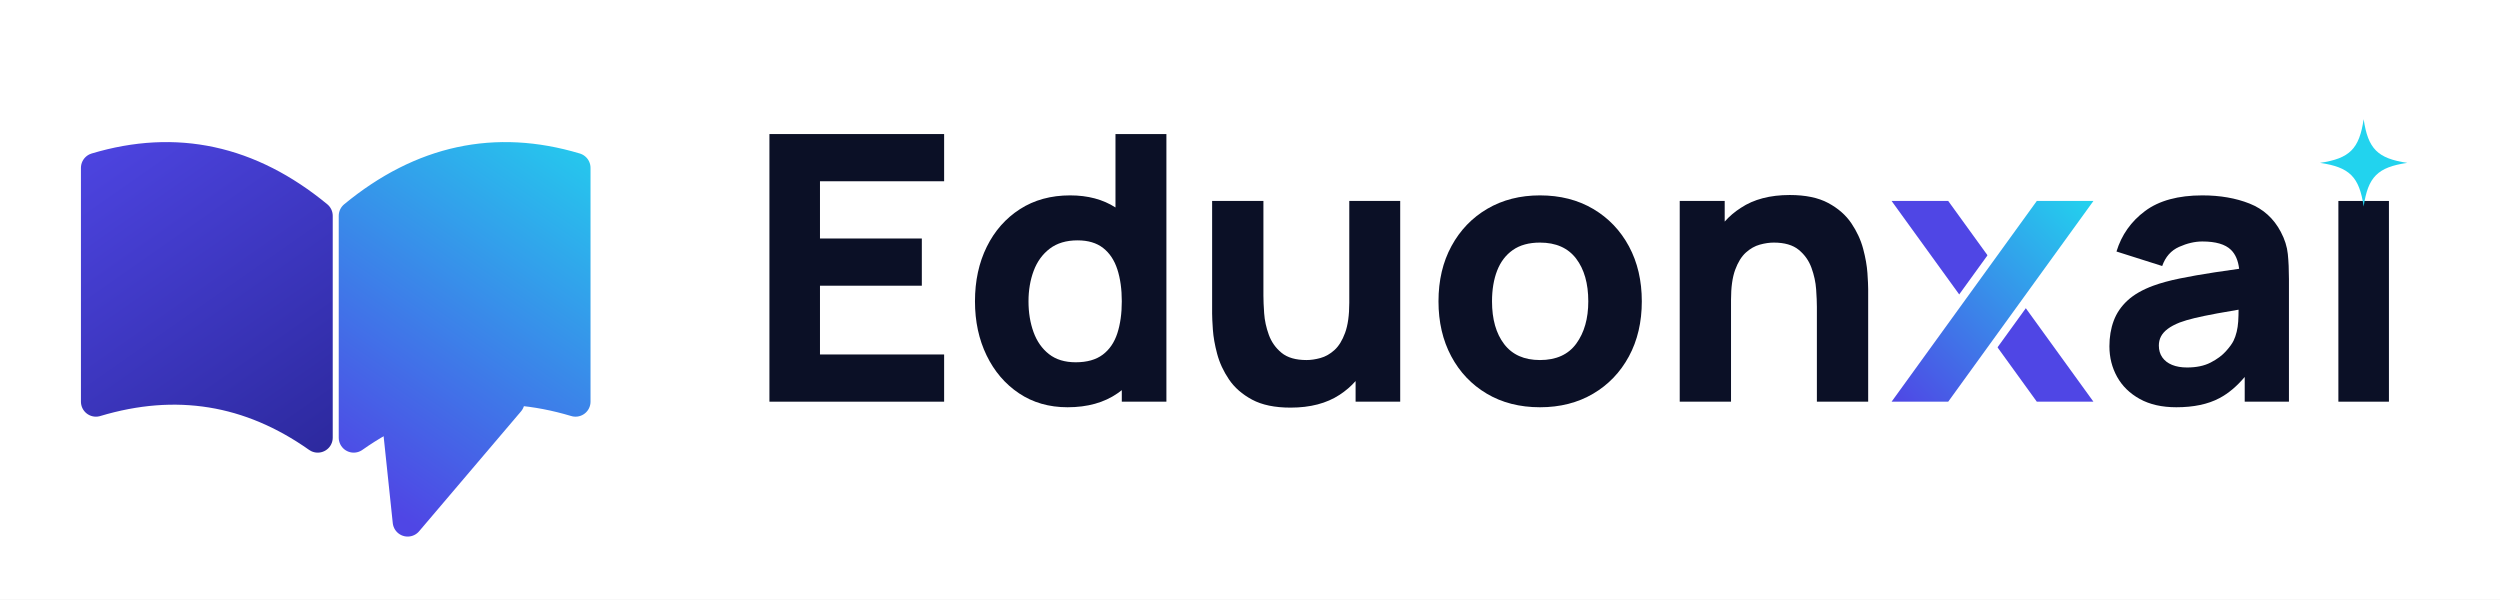
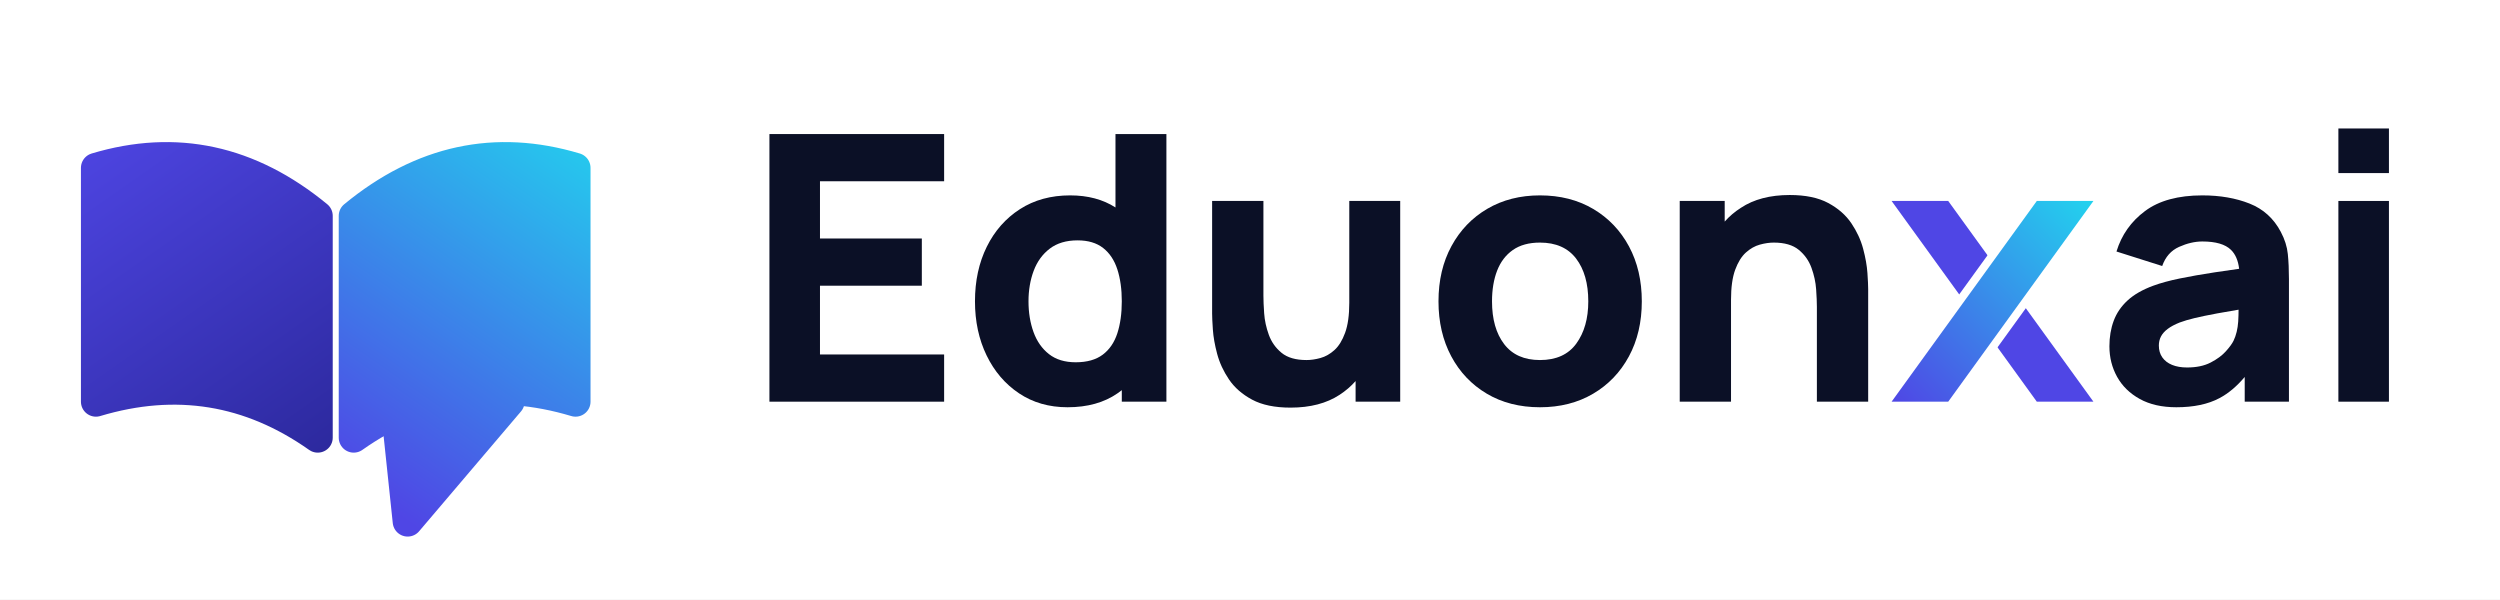
<svg xmlns="http://www.w3.org/2000/svg" viewBox="0 0 417 100" width="1251" height="300" role="img">
  <rect width="417" height="100" fill="#FFFFFF" />
  <g transform="translate(6 0)">
    <defs>
      <linearGradient id="lFl" x1="8" y1="20" x2="50" y2="80" gradientUnits="userSpaceOnUse">
        <stop offset="0" stop-color="#4F46E5" />
        <stop offset="1" stop-color="#2A2799" />
      </linearGradient>
      <linearGradient id="rFl" x1="52" y1="80" x2="94" y2="20" gradientUnits="userSpaceOnUse">
        <stop offset="0" stop-color="#4F46E5" />
        <stop offset="1" stop-color="#22D3EE" />
      </linearGradient>
    </defs>
    <g stroke-linejoin="round" stroke-width="5">
      <path d="M10 28 Q30 22 47 36 V73 Q30 61 10 67 Z" fill="url(#lFl)" stroke="url(#lFl)" />
      <path d="M90 28 Q70 22 53 36 V73 Q70 61 90 67 Z" fill="url(#rFl)" stroke="url(#rFl)" />
      <path d="M60 68 L62 87 L79 67 Z" fill="url(#rFl)" stroke="url(#rFl)" />
    </g>
  </g>
  <g transform="translate(124 67) scale(0.031 -0.031)">
    <g transform="translate(0 0)">
      <path d="M140 0V1440H1080V1186H412V878H960V624H412V254H1080V0Z" fill="#0B1026" />
    </g>
    <g transform="translate(1166 0)">
      <path d="M578 -30Q429 -30 317.0 45.0Q205 120 142.5 249.0Q80 378 80 540Q80 705 143.5 833.5Q207 962 322.0 1036.0Q437 1110 592 1110Q735 1110 836 1045V1440H1110V0H870V62Q859 53 847 45Q739 -30 578 -30ZM622 212Q713 212 767.5 253.0Q822 294 846.0 368.0Q870 442 870.0 540.0Q870 638 846.0 712.0Q822 786 769.5 827.0Q717 868 632 868Q541 868 482.5 823.5Q424 779 396.0 704.5Q368 630 368 540Q368 449 395.0 374.5Q422 300 478.0 256.0Q534 212 622 212Z" fill="#0B1026" />
    </g>
    <g transform="translate(2402 0)">
      <path d="M542 -32Q415 -32 335.0 11.0Q255 54 210.5 120.0Q166 186 147.0 257.5Q128 329 124.0 388.0Q120 447 120 474V1080H396V570Q396 533 400.0 475.5Q404 418 425.0 360.0Q446 302 493.5 263.0Q541 224 628 224Q663 224 703.0 235.0Q743 246 778.0 277.5Q813 309 835.5 370.5Q858 432 858 532V1080H1132V0H892V111Q855 69 806 37Q701 -32 542 -32Z" fill="#0B1026" />
    </g>
    <g transform="translate(3660 0)">
      <path d="M626 -30Q463 -30 340.0 43.0Q217 116 148.5 244.5Q80 373 80 540Q80 709 150.0 837.5Q220 966 343.0 1038.0Q466 1110 626 1110Q789 1110 912.5 1037.0Q1036 964 1105.0 835.5Q1174 707 1174 540Q1174 372 1104.5 243.5Q1035 115 911.5 42.5Q788 -30 626 -30ZM626 224Q757 224 821.5 312.5Q886 401 886 540Q886 684 820.5 770.0Q755 856 626 856Q537 856 480.0 816.0Q423 776 395.5 705.0Q368 634 368 540Q368 395 433.5 309.5Q499 224 626 224Z" fill="#0B1026" />
    </g>
    <g transform="translate(4900 0)">
      <path d="M876 0V510Q876 547 872.0 604.5Q868 662 847.0 720.0Q826 778 778.5 817.0Q731 856 644 856Q609 856 569.0 845.0Q529 834 494.0 802.5Q459 771 436.5 710.0Q414 649 414 548V0H138V1080H380V969Q417 1011 467 1043Q571 1112 730 1112Q857 1112 937.0 1069.0Q1017 1026 1061.5 960.0Q1106 894 1125.0 822.5Q1144 751 1148.0 692.0Q1152 633 1152 606V0Z" fill="#0B1026" />
    </g>
    <defs>
      <mask id="mFl" maskUnits="userSpaceOnUse" x="6128" y="-50" width="1186" height="1180">
        <rect x="6128" y="-50" width="1186" height="1180" fill="#fff" />
        <polygon points="6959.36,1080 7264,1080 6482.64,0 6178,0" fill="#000" stroke="#000" stroke-width="87.04" stroke-linejoin="miter" />
      </mask>
      <linearGradient id="xFl" x1="6178" y1="0" x2="7264" y2="1080" gradientUnits="userSpaceOnUse">
        <stop offset="0" stop-color="#4F46E5" />
        <stop offset="1" stop-color="#22D3EE" />
      </linearGradient>
    </defs>
    <polygon points="6178,1080 6482.64,1080 7264,0 6959.36,0" fill="#4F46E5" mask="url(#mFl)" />
    <polygon points="6959.36,1080 7264,1080 6482.64,0 6178,0" fill="url(#xFl)" />
    <g transform="translate(7270 0)">
      <path d="M440 -30Q324 -30 243.5 14.5Q163 59 121.5 133.5Q80 208 80 298Q80 373 103.0 435.0Q126 497 177.5 544.5Q229 592 316 624Q376 646 459.0 663.0Q542 680 647 696Q709 705 778 715Q770 782 734 817Q688 862 580 862Q520 862 455.0 833.0Q390 804 364 730L118 808Q159 942 272.0 1026.0Q385 1110 580 1110Q723 1110 834.0 1066.0Q945 1022 1002 914Q1034 854 1040.0 794.0Q1046 734 1046 660V0H808V133Q744 57 672 19Q580 -30 440 -30ZM498 184Q573 184 624.5 210.5Q676 237 706.5 271.0Q737 305 748 328Q769 372 773 431Q775 466 775 495Q708 483 660 475Q585 461 539.0 450.0Q493 439 458 426Q418 410 393.5 391.5Q369 373 357.5 351.0Q346 329 346 302Q346 265 364.5 238.5Q383 212 417.0 198.0Q451 184 498 184Z" fill="#0B1026" />
    </g>
-     <rect x="8582.0" y="0" width="272" height="1080" fill="#0B1026" />
-     <path transform="translate(8718.0 1285) scale(235)" d="M0 -1 C0.1 -0.32 0.32 -0.1 1 0 C0.32 0.1 0.1 0.32 0 1 C-0.1 0.32 -0.32 0.1 -1 0 C-0.32 -0.1 -0.1 -0.32 0 -1 Z" fill="#22D3EE" />
+     <g transform="translate(8422 0)">
+       <path d="M160 1230V1470H432V1230ZM160 0V1080H432V0Z" fill="#0B1026" />
+     </g>
  </g>
</svg>
